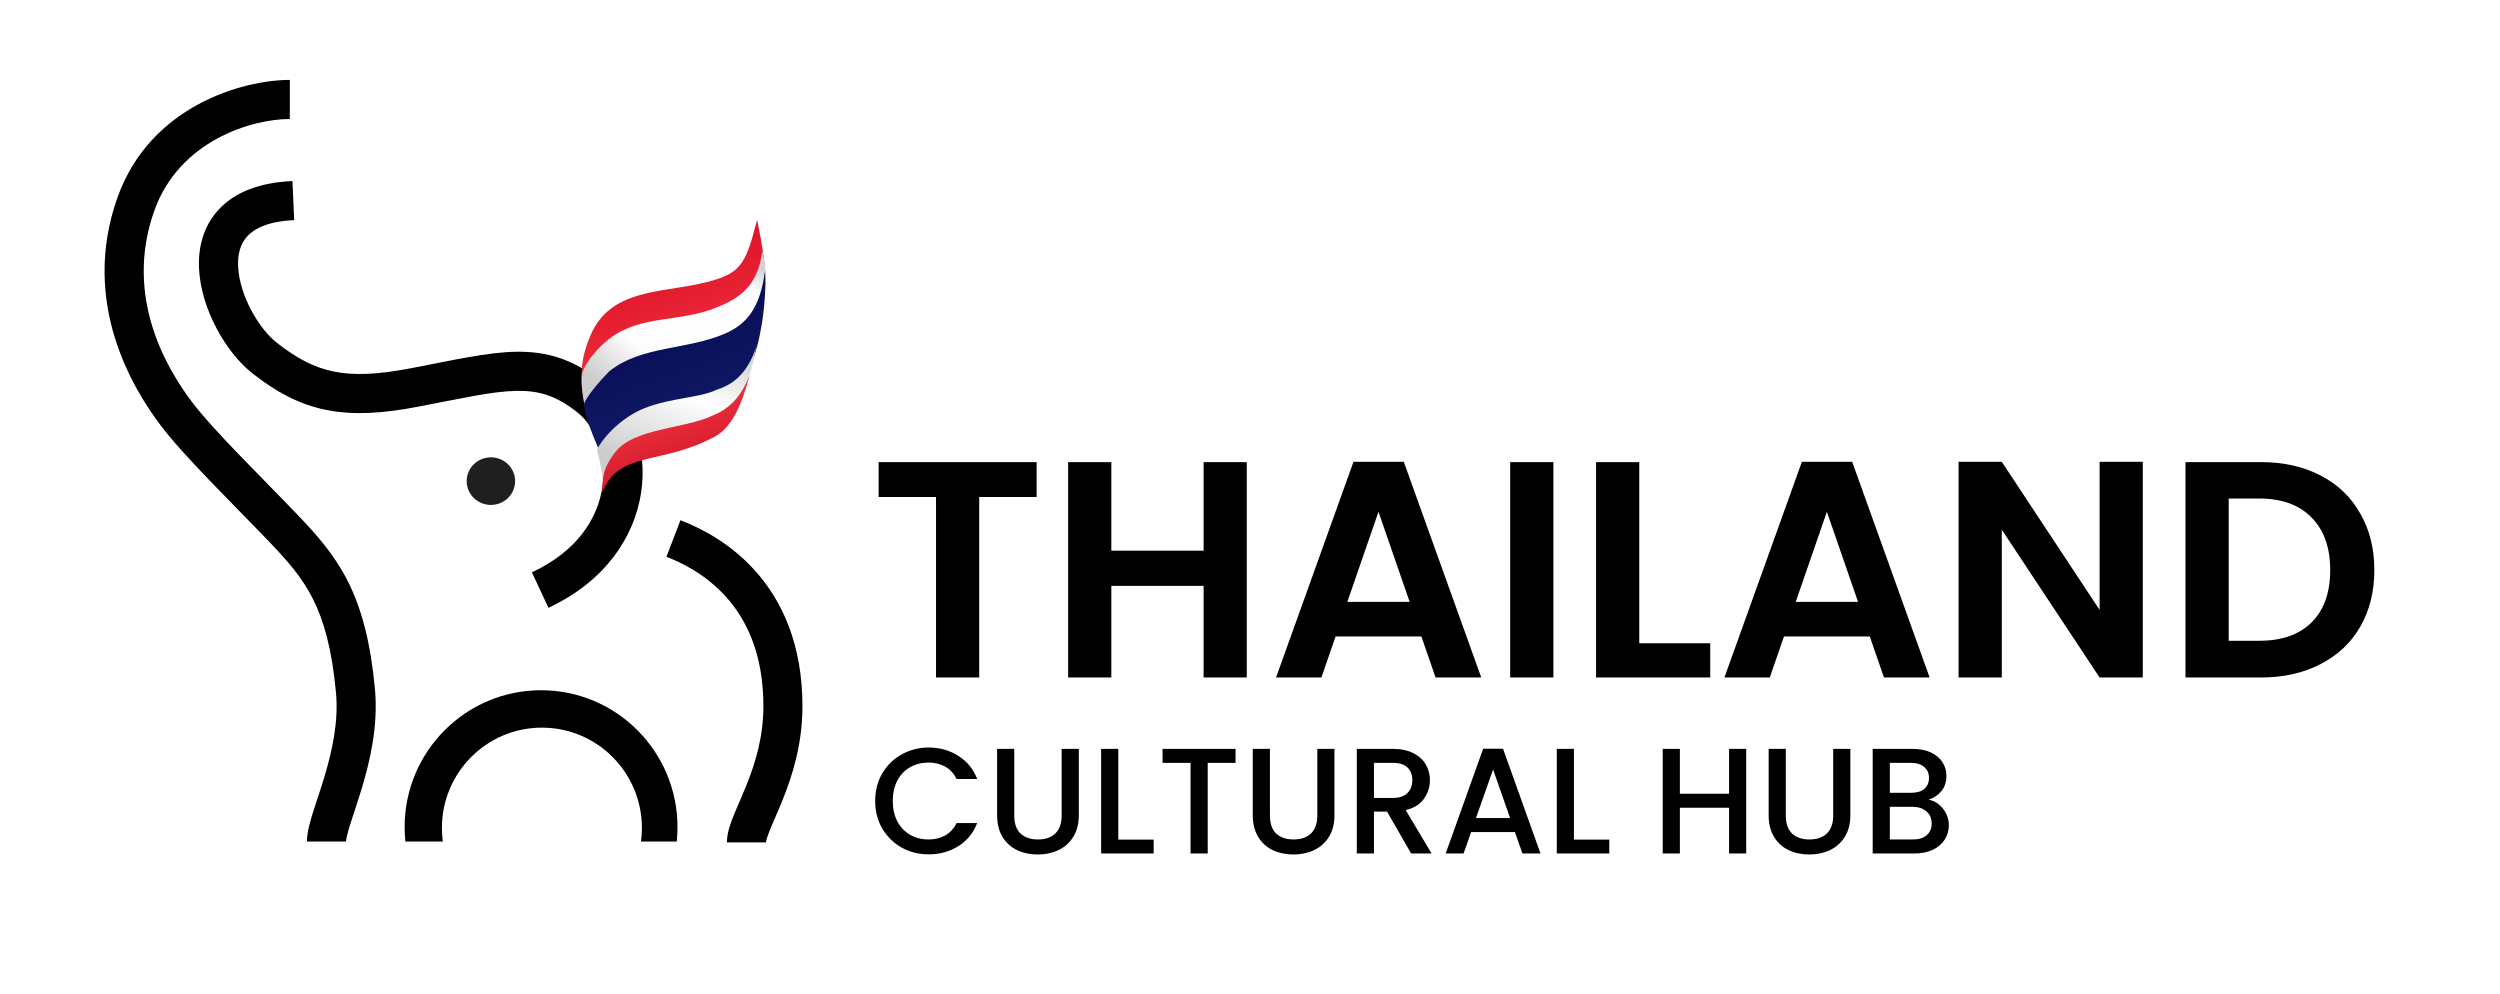
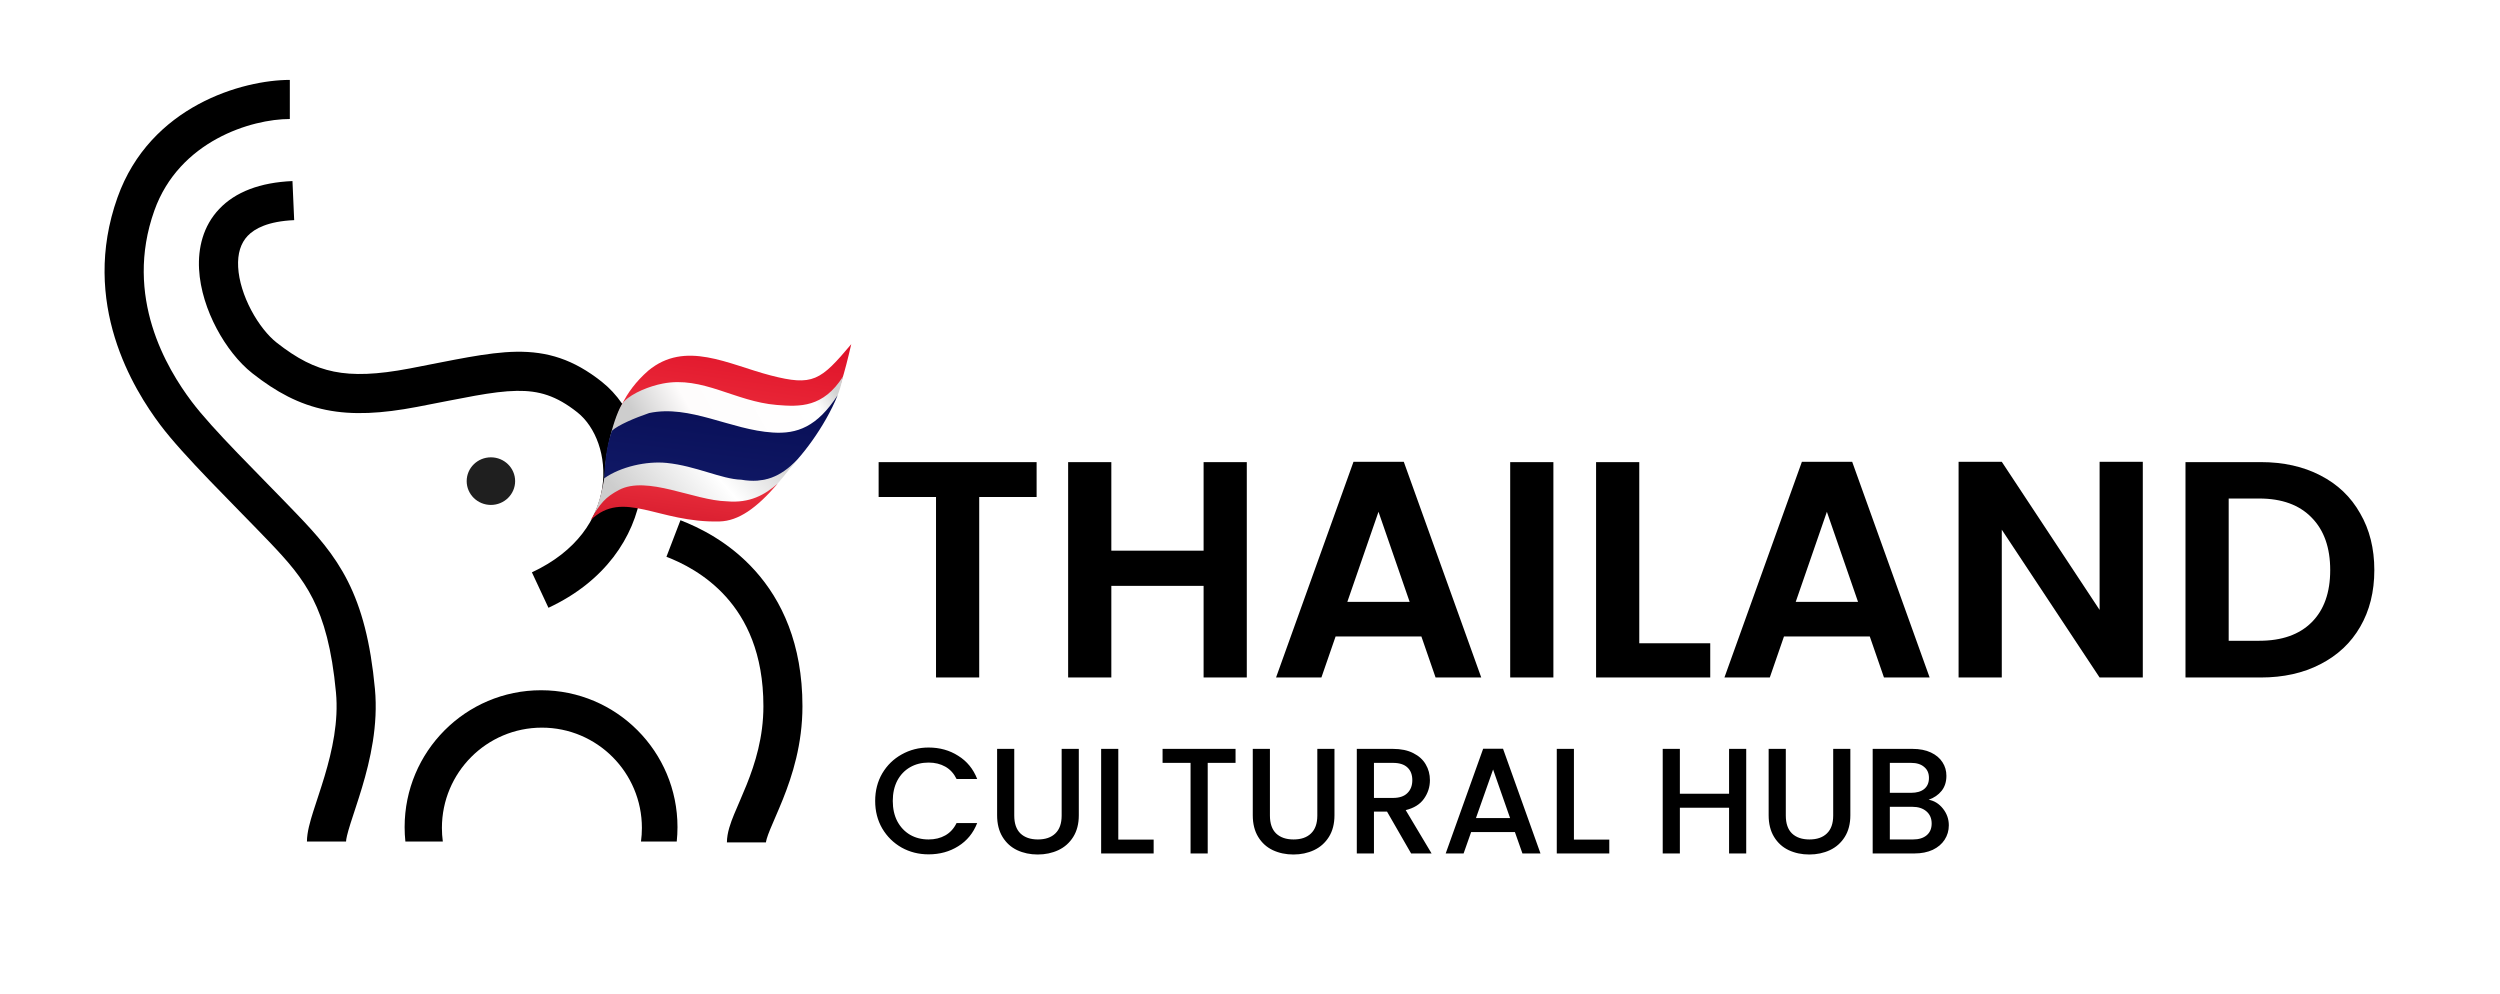
<svg xmlns="http://www.w3.org/2000/svg" width="2941" height="1169" viewBox="0 0 2941 1169" fill="none">
  <path d="M1219.47 543.626V584.645H1151.95V797H1101.13V584.645H1033.62V543.626H1219.47ZM1466.73 543.626V797H1415.91V689.189H1307.37V797H1256.55V543.626H1307.37V647.807H1415.91V543.626H1466.73ZM1672.11 748.721H1571.2L1554.5 797H1501.14L1592.25 543.263H1651.42L1742.54 797H1688.81L1672.11 748.721ZM1658.32 708.065L1621.66 602.069L1584.99 708.065H1658.32ZM1827.41 543.626V797H1776.59V543.626H1827.41ZM1928.44 756.707H2011.93V797H1877.62V543.626H1928.44V756.707ZM2199.6 748.721H2098.68L2081.99 797H2028.62L2119.74 543.263H2178.91L2270.02 797H2216.3L2199.6 748.721ZM2185.8 708.065L2149.14 602.069L2112.48 708.065H2185.8ZM2520.79 797H2469.97L2354.9 623.123V797H2304.08V543.263H2354.9L2469.97 717.503V543.263H2520.79V797ZM2659.58 543.626C2686.2 543.626 2709.55 548.829 2729.64 559.235C2749.97 569.641 2765.58 584.524 2776.47 603.884C2787.6 623.002 2793.16 645.266 2793.16 670.676C2793.16 696.086 2787.6 718.35 2776.47 737.468C2765.58 756.344 2749.97 770.985 2729.64 781.391C2709.55 791.797 2686.2 797 2659.58 797H2571.01V543.626H2659.58ZM2657.77 753.803C2684.39 753.803 2704.96 746.543 2719.48 732.023C2734 717.503 2741.26 697.054 2741.26 670.676C2741.26 644.298 2734 623.728 2719.48 608.966C2704.96 593.962 2684.39 586.46 2657.77 586.46H2621.83V753.803H2657.77Z" fill="black" />
  <path d="M1029.55 942.227C1029.55 930.191 1032.32 919.394 1037.87 909.836C1043.53 900.278 1051.14 892.844 1060.7 887.534C1070.38 882.106 1080.94 879.392 1092.38 879.392C1105.48 879.392 1117.11 882.637 1127.25 889.127C1137.52 895.499 1144.95 904.585 1149.56 916.385H1125.31C1122.12 909.895 1117.69 905.057 1112.03 901.871C1106.37 898.685 1099.82 897.092 1092.38 897.092C1084.24 897.092 1076.99 898.921 1070.61 902.579C1064.24 906.237 1059.23 911.488 1055.57 918.332C1052.03 925.176 1050.26 933.141 1050.26 942.227C1050.26 951.313 1052.03 959.278 1055.57 966.122C1059.23 972.966 1064.24 978.276 1070.61 982.052C1076.99 985.71 1084.24 987.539 1092.38 987.539C1099.82 987.539 1106.37 985.946 1112.03 982.76C1117.69 979.574 1122.12 974.736 1125.31 968.246H1149.56C1144.95 980.046 1137.52 989.132 1127.25 995.504C1117.11 1001.88 1105.48 1005.06 1092.38 1005.06C1080.82 1005.06 1070.26 1002.41 1060.7 997.097C1051.14 991.669 1043.53 984.176 1037.87 974.618C1032.32 965.06 1029.55 954.263 1029.55 942.227ZM1193.17 880.985V959.396C1193.17 968.718 1195.59 975.739 1200.43 980.459C1205.39 985.179 1212.23 987.539 1220.96 987.539C1229.81 987.539 1236.66 985.179 1241.5 980.459C1246.45 975.739 1248.93 968.718 1248.93 959.396V880.985H1269.11V959.042C1269.11 969.072 1266.92 977.568 1262.56 984.53C1258.19 991.492 1252.35 996.684 1245.04 1000.11C1237.72 1003.53 1229.64 1005.24 1220.79 1005.24C1211.94 1005.24 1203.85 1003.53 1196.54 1000.11C1189.34 996.684 1183.62 991.492 1179.37 984.53C1175.12 977.568 1173 969.072 1173 959.042V880.985H1193.17ZM1315.56 987.716H1357.15V1004H1295.38V880.985H1315.56V987.716ZM1453.5 880.985V897.446H1420.75V1004H1400.58V897.446H1367.65V880.985H1453.5ZM1493.94 880.985V959.396C1493.94 968.718 1496.36 975.739 1501.19 980.459C1506.15 985.179 1512.99 987.539 1521.73 987.539C1530.58 987.539 1537.42 985.179 1542.26 980.459C1547.21 975.739 1549.69 968.718 1549.69 959.396V880.985H1569.87V959.042C1569.87 969.072 1567.69 977.568 1563.32 984.53C1558.95 991.492 1553.11 996.684 1545.8 1000.11C1538.48 1003.53 1530.4 1005.24 1521.55 1005.24C1512.7 1005.24 1504.62 1003.53 1497.3 1000.11C1490.1 996.684 1484.38 991.492 1480.13 984.53C1475.88 977.568 1473.76 969.072 1473.76 959.042V880.985H1493.94ZM1660.04 1004L1631.72 954.794H1616.32V1004H1596.14V880.985H1638.62C1648.06 880.985 1656.03 882.637 1662.52 885.941C1669.12 889.245 1674.02 893.67 1677.21 899.216C1680.51 904.762 1682.16 910.957 1682.16 917.801C1682.16 925.825 1679.8 933.141 1675.08 939.749C1670.48 946.239 1663.34 950.664 1653.67 953.024L1684.11 1004H1660.04ZM1616.32 938.687H1638.62C1646.17 938.687 1651.84 936.799 1655.61 933.023C1659.51 929.247 1661.45 924.173 1661.45 917.801C1661.45 911.429 1659.57 906.473 1655.79 902.933C1652.01 899.275 1646.29 897.446 1638.62 897.446H1616.32V938.687ZM1782.14 978.866H1730.63L1721.78 1004H1700.72L1744.79 880.808H1768.16L1812.23 1004H1790.99L1782.14 978.866ZM1776.48 962.405L1756.47 905.234L1736.3 962.405H1776.48ZM1851.57 987.716H1893.17V1004H1831.39V880.985H1851.57V987.716ZM2054.25 880.985V1004H2034.08V950.192H1976.2V1004H1956.02V880.985H1976.2V933.731H2034.08V880.985H2054.25ZM2100.82 880.985V959.396C2100.82 968.718 2103.24 975.739 2108.07 980.459C2113.03 985.179 2119.88 987.539 2128.61 987.539C2137.46 987.539 2144.3 985.179 2149.14 980.459C2154.09 975.739 2156.57 968.718 2156.57 959.396V880.985H2176.75V959.042C2176.75 969.072 2174.57 977.568 2170.2 984.53C2165.84 991.492 2159.99 996.684 2152.68 1000.11C2145.36 1003.53 2137.28 1005.24 2128.43 1005.24C2119.58 1005.24 2111.5 1003.53 2104.18 1000.11C2096.98 996.684 2091.26 991.492 2087.01 984.53C2082.76 977.568 2080.64 969.072 2080.64 959.042V880.985H2100.82ZM2268.87 940.811C2275.48 941.991 2281.08 945.472 2285.68 951.254C2290.28 957.036 2292.59 963.585 2292.59 970.901C2292.59 977.155 2290.93 982.819 2287.63 987.893C2284.44 992.849 2279.78 996.802 2273.65 999.752C2267.51 1002.58 2260.37 1004 2252.23 1004H2203.02V880.985H2249.93C2258.31 880.985 2265.5 882.401 2271.52 885.233C2277.54 888.065 2282.08 891.9 2285.15 896.738C2288.22 901.458 2289.75 906.768 2289.75 912.668C2289.75 919.748 2287.86 925.648 2284.09 930.368C2280.31 935.088 2275.24 938.569 2268.87 940.811ZM2223.2 932.669H2248.16C2254.77 932.669 2259.9 931.194 2263.56 928.244C2267.33 925.176 2269.22 920.81 2269.22 915.146C2269.22 909.6 2267.33 905.293 2263.56 902.225C2259.9 899.039 2254.77 897.446 2248.16 897.446H2223.2V932.669ZM2250.46 987.539C2257.3 987.539 2262.67 985.887 2266.57 982.583C2270.46 979.279 2272.41 974.677 2272.41 968.777C2272.41 962.759 2270.34 957.98 2266.21 954.44C2262.08 950.9 2256.6 949.13 2249.75 949.13H2223.2V987.539H2250.46Z" fill="black" />
  <path d="M636.5 812C725.142 812 797 884.082 797 973C797 978.742 796.697 984.413 796.112 990H754.056C754.763 984.768 755.13 979.427 755.13 974C755.13 908.83 702.464 856 637.497 856C572.53 856 519.863 908.83 519.863 974C519.863 979.427 520.231 984.768 520.938 990H476.888C476.303 984.413 476 978.742 476 973C476 884.082 547.858 812 636.5 812Z" fill="black" />
  <path d="M898.073 830.771C898.073 768.485 877.683 728.42 854.173 702.221C830.218 675.528 801.736 661.836 784 654.993L800.485 612C821.687 620.179 857.602 637.186 888.31 671.405C919.462 706.119 944 757.182 944 830.771C944 875.486 932.138 912.399 920.879 940.5C918.073 947.502 915.285 953.999 912.755 959.849C910.179 965.807 907.962 970.885 906.065 975.533C904.165 980.184 902.836 983.808 901.993 986.703C901.582 988.114 901.339 989.179 901.203 989.953C901.066 990.735 901.069 991.049 901.069 990.994H855.142C855.142 979.577 859.707 967.516 863.562 958.075C865.689 952.865 868.169 947.194 870.623 941.519C873.124 935.735 875.703 929.715 878.263 923.324C888.47 897.85 898.073 867.169 898.073 830.771Z" fill="black" />
  <path d="M340.956 140C295.925 140 210.801 165.661 181.567 247.752C145.407 349.293 196.454 433.773 225.314 472.188C250.504 505.717 303.226 556.75 349.584 605.15C372.318 628.886 393.174 652.039 409.231 683.891C425.324 715.815 435.877 754.948 441.061 810.385C445.071 853.262 435.529 894.282 425.854 926.535C421.167 942.163 415.761 957.815 412.367 968.576C408.414 981.109 407.099 987.379 407.099 990H361.082C361.082 979.094 364.923 966.019 368.48 954.744C372.595 941.698 377.052 929.078 381.778 913.324C390.93 882.812 398.419 848.621 395.243 814.666C390.409 762.97 380.878 729.868 368.136 704.592C355.358 679.243 338.627 660.227 316.345 636.963C272.671 591.364 215.911 536.274 188.517 499.811C157.362 458.341 93.921 356.707 138.215 232.324C176.672 124.335 285.95 94 340.956 94V140Z" fill="black" />
  <path d="M346.071 258.973C315.497 260.312 299.559 268.807 291.329 277.49C283.196 286.07 279.319 298.292 280.16 314.173C281.011 330.231 286.706 348.26 295.529 364.91C304.388 381.63 315.456 395.182 325.361 402.99C349.496 422.016 370.027 432.5 392.754 437.108C415.875 441.795 443.323 440.824 481.992 433.464C532.713 423.81 573.164 414.344 607.193 413.802C643.972 413.217 674.675 422.761 707.838 449.042C780.911 506.951 778.959 652.627 645.202 715L625.729 673.301C732.238 623.635 722.28 519.221 679.222 485.097C654.32 465.362 633.967 459.4 607.926 459.815C579.136 460.273 545.003 468.314 490.609 478.667C449.182 486.552 415.044 488.582 383.595 482.206C351.754 475.75 324.732 461.104 296.839 439.116C280.729 426.417 265.899 407.332 254.831 386.445C243.726 365.488 235.463 340.939 234.174 316.607C232.875 292.099 238.677 266.119 257.893 245.846C277.012 225.675 306.092 214.662 344.055 213L346.071 258.973Z" fill="black" />
  <path d="M606 566C606 581.464 593.24 594 577.5 594C561.76 594 549 581.464 549 566C549 550.536 561.76 538 577.5 538C593.24 538 606 550.536 606 566Z" fill="#1F1F1F" />
-   <path d="M890.605 258.776C905.125 327.813 905.399 356.499 879.837 390.984C851.191 429.629 780.714 400.154 738.825 423.992C703.636 444.003 720.415 512.832 713.052 572.391C710.989 510.016 662.67 465.82 695.261 393.124C718.529 341.224 774.214 344.534 822.963 333.81C871.712 323.086 876.683 313.146 890.605 258.776Z" fill="url(#paint0_linear_14_328)" />
-   <path d="M887.289 373.418C879.848 388.974 873.582 396.361 854.826 405.497C812.011 426.352 756.414 422.344 722.676 457.453C707.357 473.349 700.587 502.397 705.907 528.619C687.053 493.873 681.548 448.532 685.378 437.639C690.079 424.273 704.049 408.522 716.387 398.891C753.569 369.865 798.867 379.861 843.301 361.624C868.431 351.362 891.426 337.921 896.775 295.256C905.186 329.881 899.316 353.454 887.289 373.418Z" fill="url(#paint1_linear_14_328)" />
-   <path d="M883.791 427.64C876.196 443.795 861.357 451.357 842.475 461.038C799.372 483.139 773.795 459.873 728.994 505.333C713.499 521.945 707.862 534.031 707.368 535.904C693.168 502.655 688.465 488.723 686.921 475.118C690.555 465.766 704.409 449.445 716.593 436.96C754.121 406.503 808.093 411.907 852.798 392.486C878.08 381.557 894.259 362.674 899.994 318.572C902.194 357.871 893.609 406.758 883.791 427.64Z" fill="url(#paint2_linear_14_328)" />
-   <path d="M890.38 406.134C881.12 441.241 880.952 467.33 853.946 489.972C833.074 507.492 773.886 501.872 734.416 526.568C720.955 534.99 707.595 560.679 709.742 577.12C709.621 552.477 701.512 528.124 702.161 528.909C713.408 508.204 736.869 488.437 758.677 479.973C790.045 467.799 822.661 468.238 843.003 458.515C868.159 450.671 881.483 433.091 890.38 406.134Z" fill="url(#paint3_linear_14_328)" />
-   <path d="M881.68 442.122C871.94 479.053 859.929 503.211 840.975 513.572C778.706 547.613 726.861 529.753 708.553 579.749C708.457 555.422 712.378 547.824 722.617 533.434C744.16 503.19 804.612 505.072 838.557 488.752C863.397 478.732 873.805 460.651 881.68 442.122Z" fill="url(#paint4_linear_14_328)" />
+   <path d="M1001.42 404.878C985.467 474.394 973.485 500.601 935.011 520.061C891.894 541.867 838.945 482.287 789.833 484.473C748.582 486.295 732.138 553.01 699.888 603.73C724.575 546.065 704.237 487.494 762.499 436.144C806.27 399.785 856.628 428.699 906.524 441.626C956.42 454.554 965.281 447.83 1001.42 404.878Z" fill="url(#paint0_linear_14_328)" />
+   <path d="M949.44 507.558C935.886 518.239 926.909 522.04 905.575 521.62C856.874 520.662 806.895 491.156 760.553 507.38C739.531 514.705 717.666 540.432 711.427 566.747C710.628 526.421 726.122 480.138 734.33 472.016C744.401 462.051 764.108 454.231 779.687 451.214C826.636 442.124 864.485 472.283 913.575 476.374C941.315 478.734 968.456 479.389 991.629 443.091C984.678 478.481 969.137 495.004 949.44 507.558Z" fill="url(#paint1_linear_14_328)" />
+   <path d="M923.055 555.223C909.103 566.376 892.082 566.349 870.398 566.366C820.897 566.407 807.044 533.358 746.001 553.846C724.509 561.739 711.755 569.842 710.497 571.315C711.477 534.481 715.407 519.892 719.774 506.805C727.141 499.993 746.984 491.601 763.637 485.918C811.518 475.687 859.391 505.707 909.237 508.847C937.403 510.671 961.271 502.317 985.414 464.89C970.697 501.641 941.091 540.806 923.055 555.223Z" fill="url(#paint2_linear_14_328)" />
+   <path d="M937.848 540.843C914.264 568.452 903.484 589.989 868.718 598.01C841.84 604.228 789.211 571.586 741.981 575.676C725.875 577.071 703.283 594.393 695.93 610.273C707.288 590.128 710.823 562.143 710.833 562.651C730.122 549.061 760.527 542.152 784.413 544.602C818.768 548.126 848.904 563.698 871.964 564.322C898.697 568.893 918.078 561.212 937.848 540.843Z" fill="url(#paint3_linear_14_328)" />
+   <path d="M914.888 568.886C890.08 597.93 868.637 612.828 846.596 613.431C774.184 615.411 733.283 574.842 694.936 611.777C705.793 592.131 712.43 584.748 728.087 576.429C761.015 558.955 816.415 588.787 854.935 589.741C882.303 592.187 899.663 582.068 914.888 568.886Z" fill="url(#paint4_linear_14_328)" />
  <defs>
-     <linearGradient id="paint0_linear_14_328" x1="739.384" y1="238.38" x2="875.055" y2="631.803" gradientUnits="userSpaceOnUse">
+     <linearGradient id="paint0_linear_14_328" x1="869.53" y1="315.989" x2="810.6" y2="734.34" gradientUnits="userSpaceOnUse">
      <stop stop-color="#D6001C" />
      <stop offset="0.5" stop-color="#EF3340" />
      <stop offset="1" stop-color="#B90018" />
    </linearGradient>
-     <linearGradient id="paint1_linear_14_328" x1="824.905" y1="265.806" x2="700.512" y2="445.049" gradientUnits="userSpaceOnUse">
+     <linearGradient id="paint1_linear_14_328" x1="937.342" y1="380.706" x2="747.822" y2="490.268" gradientUnits="userSpaceOnUse">
      <stop stop-color="#D2D2D2" />
      <stop offset="0.127" stop-color="white" />
      <stop offset="0.724" stop-color="#FEFCFC" />
      <stop offset="1" stop-color="#CDCDCD" />
    </linearGradient>
-     <linearGradient id="paint2_linear_14_328" x1="764.087" y1="332.921" x2="876.144" y2="643.515" gradientUnits="userSpaceOnUse">
+     <linearGradient id="paint2_linear_14_328" x1="852.169" y1="413.429" x2="810.041" y2="746.173" gradientUnits="userSpaceOnUse">
      <stop stop-color="#050A4F" />
      <stop offset="0.55" stop-color="#111A68" />
      <stop offset="1" stop-color="#03073B" />
    </linearGradient>
-     <linearGradient id="paint3_linear_14_328" x1="842.123" y1="369.457" x2="762.453" y2="553.564" gradientUnits="userSpaceOnUse">
+     <linearGradient id="paint3_linear_14_328" x1="909.132" y1="482.949" x2="757.578" y2="614.469" gradientUnits="userSpaceOnUse">
      <stop stop-color="#C1C1C1" />
      <stop offset="0.5" stop-color="white" />
      <stop offset="1" stop-color="#CDCDCD" />
    </linearGradient>
-     <linearGradient id="paint4_linear_14_328" x1="763.752" y1="303.602" x2="871.997" y2="614.24" gradientUnits="userSpaceOnUse">
+     <linearGradient id="paint4_linear_14_328" x1="864.367" y1="386.619" x2="818.834" y2="717.498" gradientUnits="userSpaceOnUse">
      <stop stop-color="#D6001C" />
      <stop offset="0.5" stop-color="#EF3340" />
      <stop offset="1" stop-color="#B90018" />
    </linearGradient>
  </defs>
</svg>
